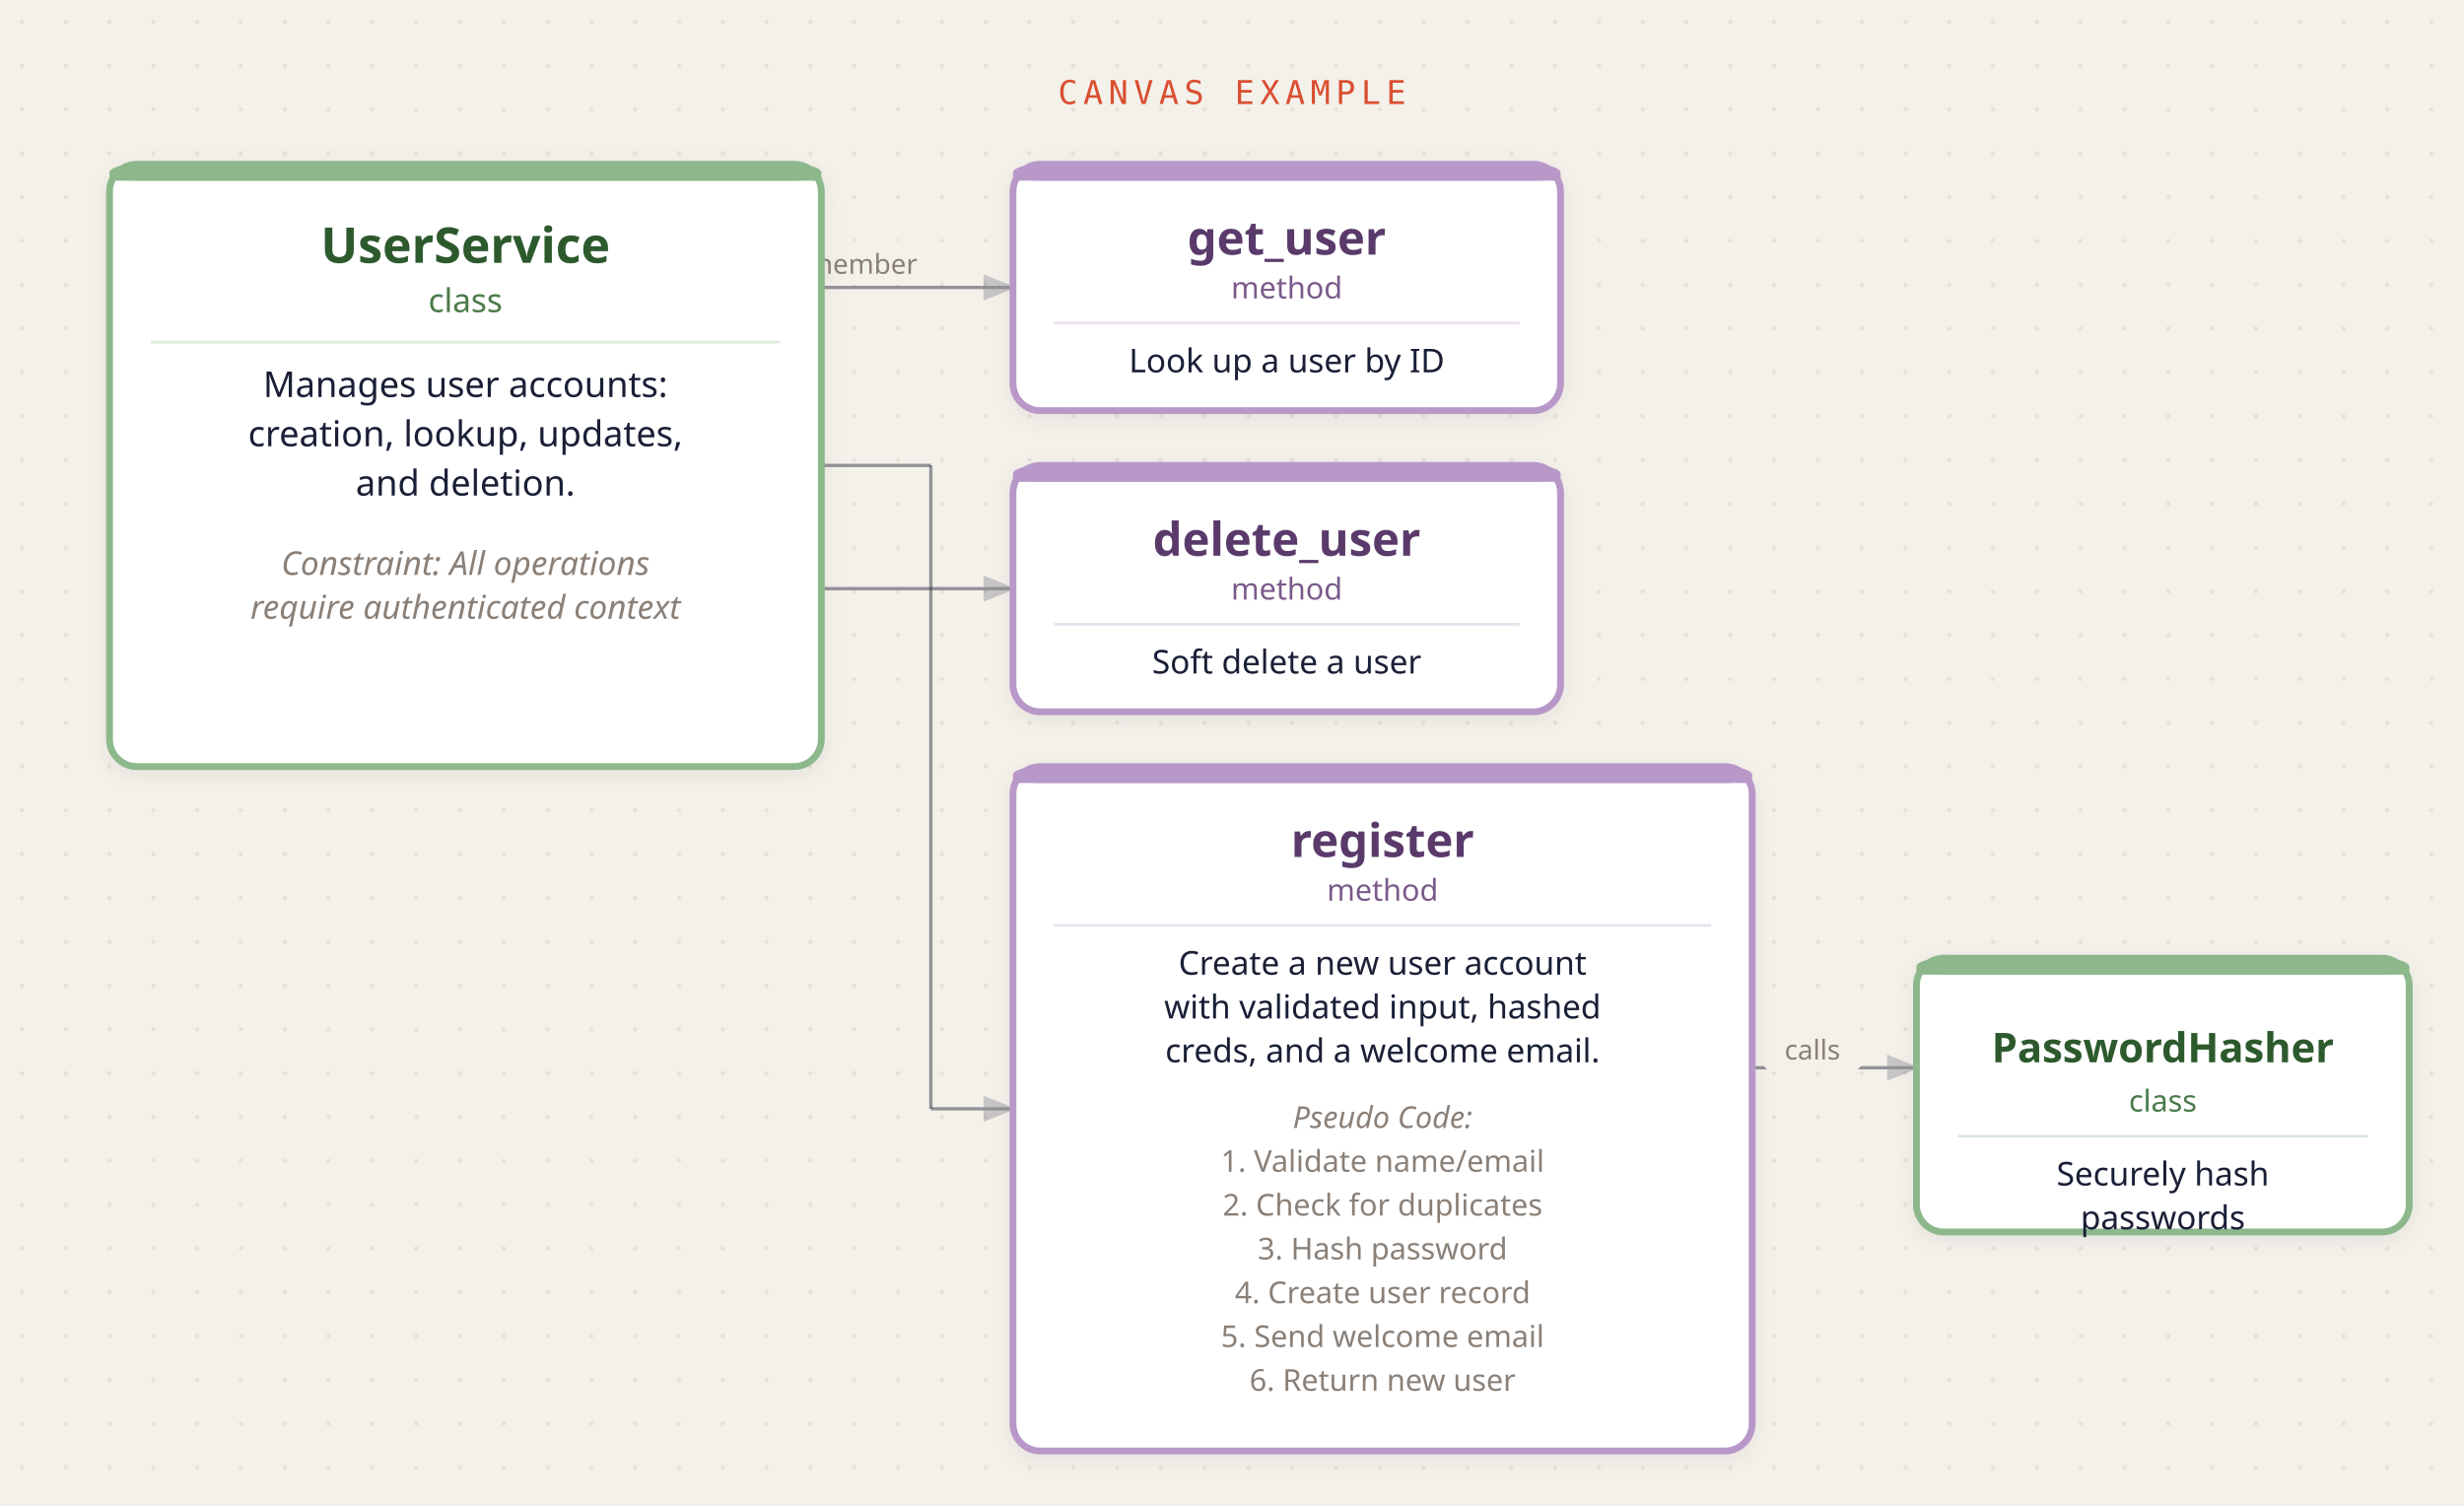
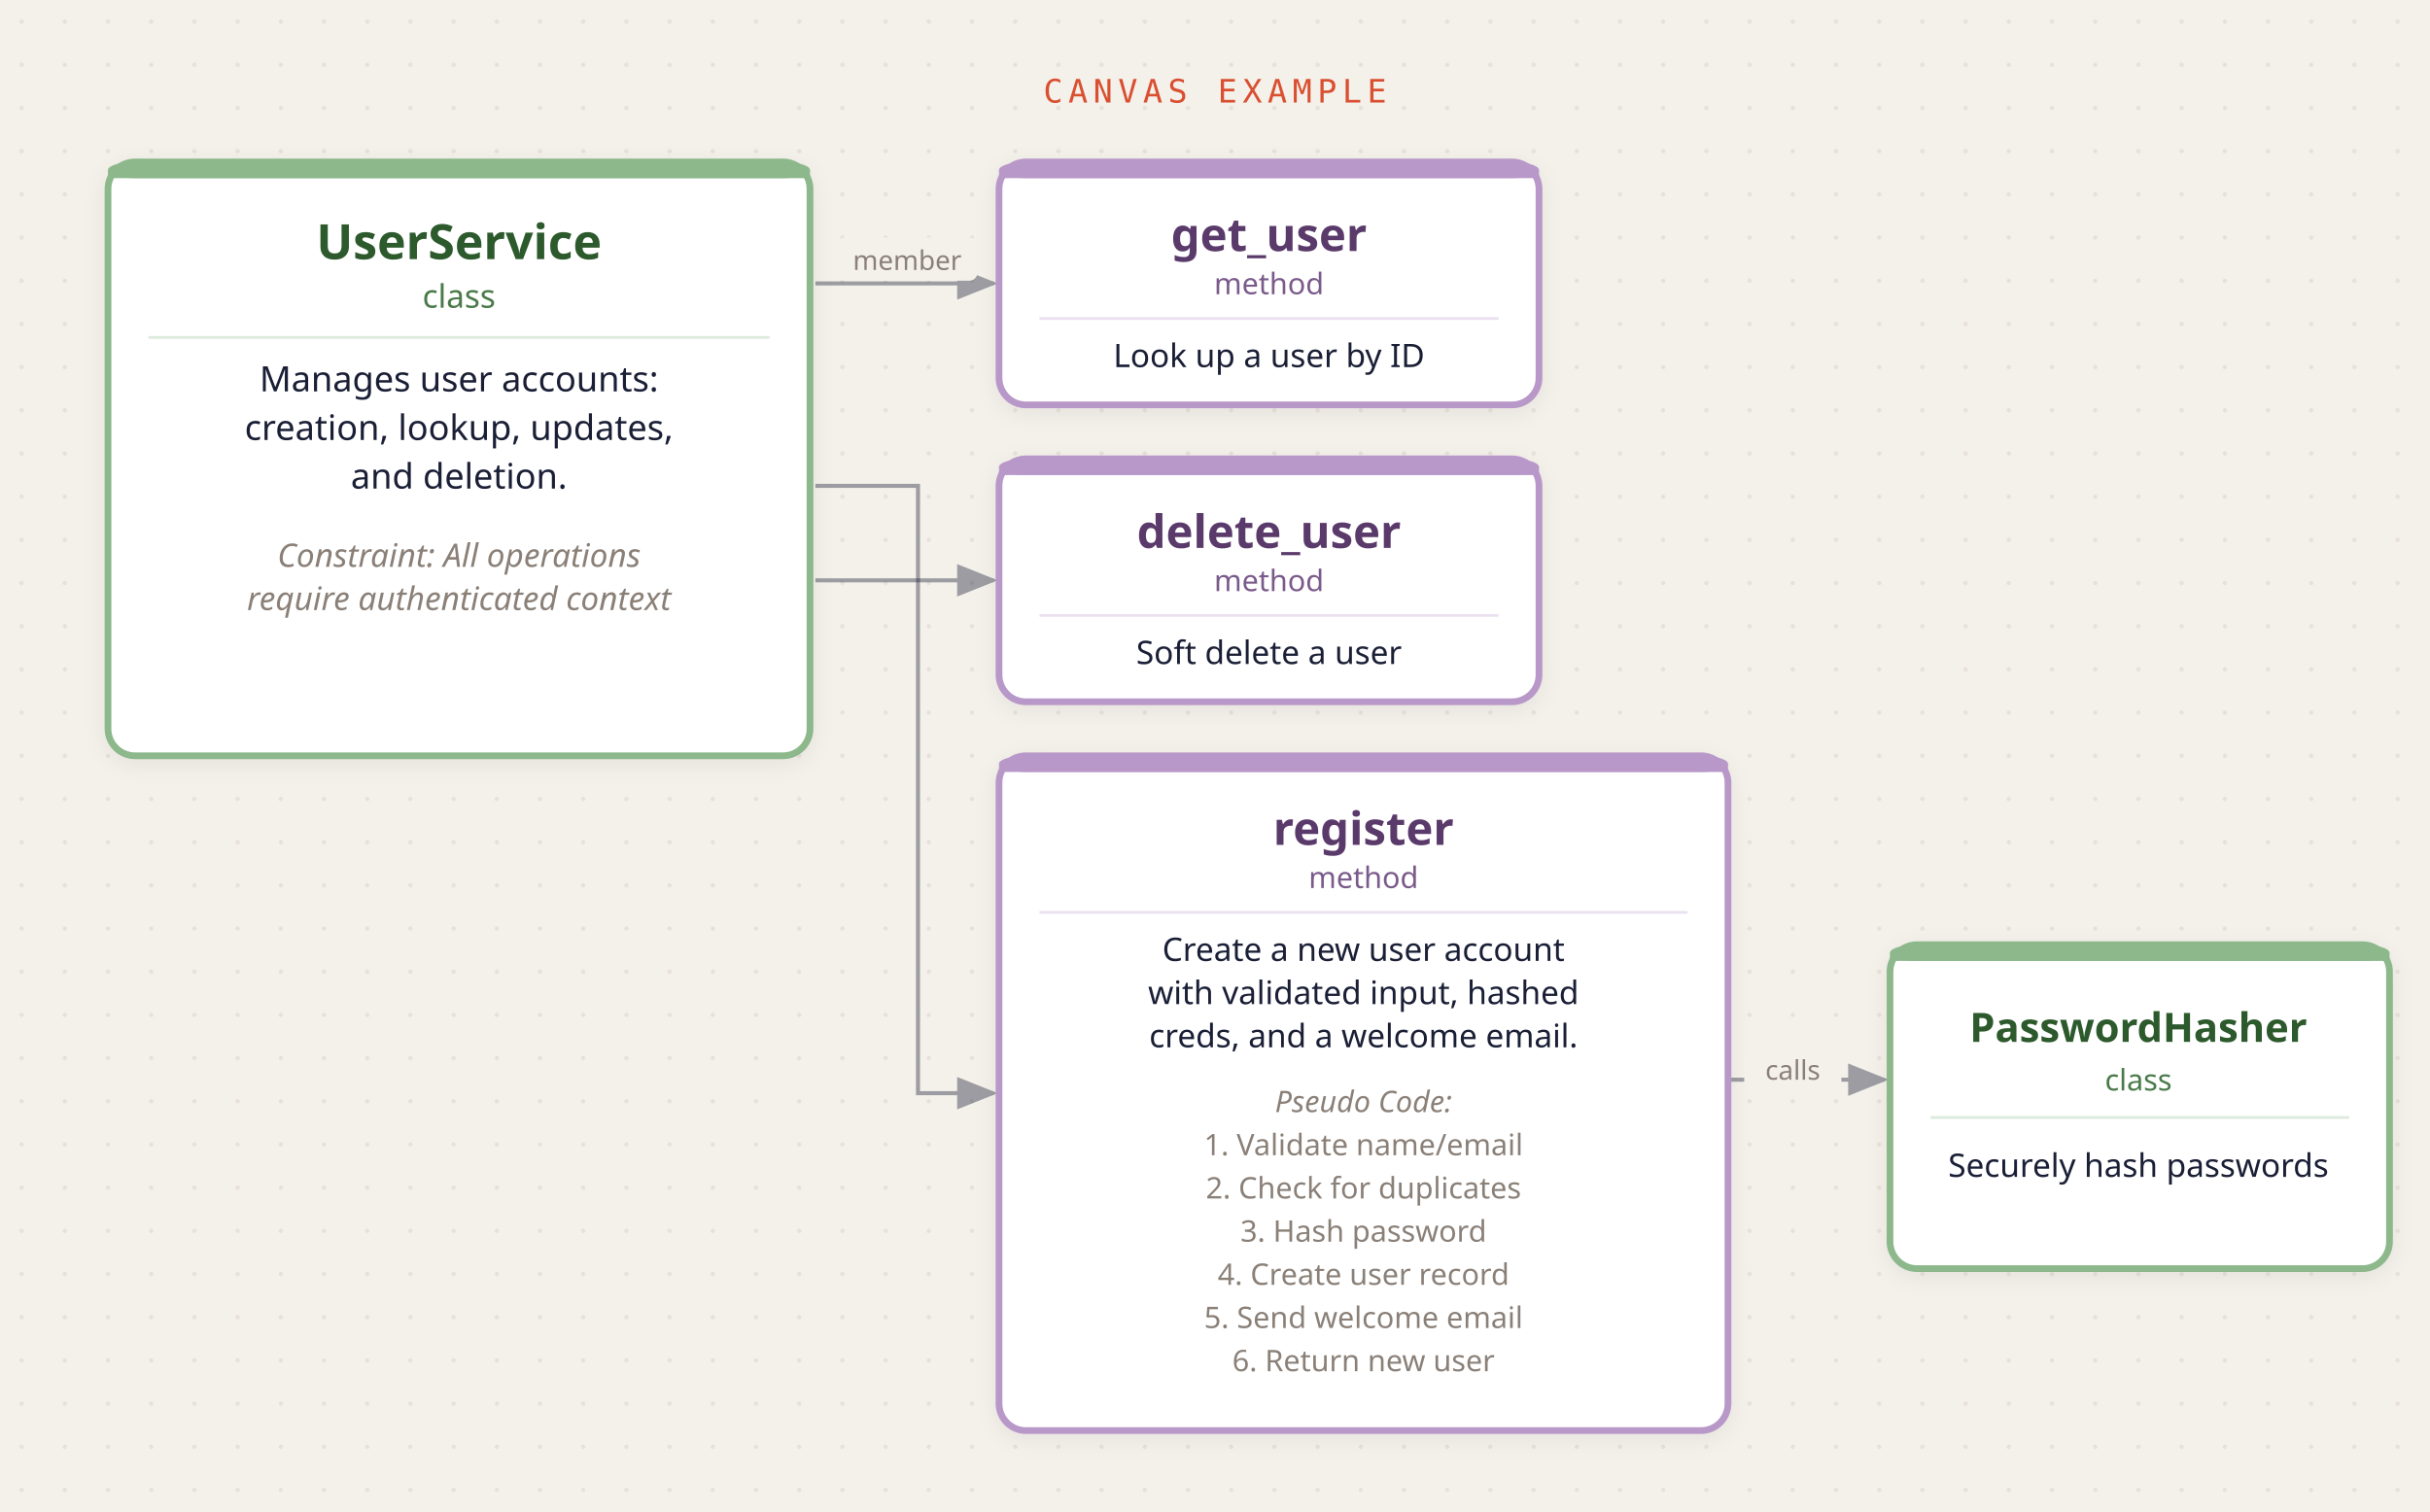
- <svg xmlns="http://www.w3.org/2000/svg" viewBox="0 0 900 550" width="900" height="550">
+ <svg xmlns="http://www.w3.org/2000/svg" viewBox="0 0 900 560" width="900" height="560">
  <defs>
    <pattern id="dots" x="0" y="0" width="16" height="16" patternUnits="userSpaceOnUse">
      <circle cx="8" cy="8" r="0.8" fill="#a09080" opacity="0.15" />
    </pattern>
    <filter id="shadow">
      <feDropShadow dx="0" dy="2" stdDeviation="4" flood-color="#000" flood-opacity="0.06" />
    </filter>
    <marker id="arrow-ink" markerWidth="10" markerHeight="8" refX="9" refY="4" orient="auto">
-       <path d="M0,0 L10,4 L0,8 Z" fill="#1a1f36" opacity="0.45" />
+       <path d="M0,0 L10,4 L0,8 Z" fill="#1a1f36" />
    </marker>
  </defs>
-   <rect width="900" height="550" fill="#f4f0ea" />
-   <rect width="900" height="550" fill="url(#dots)" />
+   <rect width="900" height="560" fill="#f4f0ea" />
+   <rect width="900" height="560" fill="url(#dots)" />
  <text x="450" y="38" text-anchor="middle" font-family="monospace" font-size="12" fill="#d94f30" letter-spacing="2">CANVAS EXAMPLE</text>
-   <line x1="300" y1="105" x2="370" y2="105" stroke="#1a1f36" stroke-width="1.2" opacity="0.45" marker-end="url(#arrow-ink)" />
-   <line x1="300" y1="215" x2="370" y2="215" stroke="#1a1f36" stroke-width="1.2" opacity="0.45" marker-end="url(#arrow-ink)" />
-   <line x1="300" y1="170" x2="340" y2="170" stroke="#1a1f36" stroke-width="1.2" opacity="0.45" />
-   <line x1="340" y1="170" x2="340" y2="405" stroke="#1a1f36" stroke-width="1.2" opacity="0.45" />
-   <line x1="340" y1="405" x2="370" y2="405" stroke="#1a1f36" stroke-width="1.2" opacity="0.45" marker-end="url(#arrow-ink)" />
-   <rect x="293" y="88" width="44" height="16" rx="3" fill="#f4f0ea" />
-   <text x="315" y="100" text-anchor="middle" font-family="sans-serif" font-size="10" fill="#8a8078">member</text>
-   <line x1="640" y1="390" x2="700" y2="390" stroke="#1a1f36" stroke-width="1.2" opacity="0.45" marker-end="url(#arrow-ink)" />
-   <rect x="644" y="375" width="36" height="16" rx="3" fill="#f4f0ea" />
-   <text x="662" y="387" text-anchor="middle" font-family="sans-serif" font-size="10" fill="#8a8078">calls</text>
+   <line x1="302" y1="105" x2="368" y2="105" stroke="#1a1f36" stroke-width="1.5" opacity="0.4" marker-end="url(#arrow-ink)" />
+   <line x1="302" y1="215" x2="368" y2="215" stroke="#1a1f36" stroke-width="1.5" opacity="0.4" marker-end="url(#arrow-ink)" />
+   <path d="M302,180 L340,180 L340,405 L368,405" fill="none" stroke="#1a1f36" stroke-width="1.5" opacity="0.4" marker-end="url(#arrow-ink)" />
+   <line x1="640" y1="400" x2="698" y2="400" stroke="#1a1f36" stroke-width="1.5" opacity="0.4" marker-end="url(#arrow-ink)" />
  <rect x="40" y="60" width="260" height="220" rx="10" fill="white" stroke="#8cb88c" stroke-width="2.5" filter="url(#shadow)" />
  <rect x="40" y="60" width="260" height="6" rx="10" fill="#8cb88c" />
  <rect x="40" y="63" width="260" height="3" fill="#8cb88c" />
  <text x="170" y="96" text-anchor="middle" font-family="sans-serif" font-size="18" font-weight="700" fill="#2d5a2d">UserService</text>
  <text x="170" y="114" text-anchor="middle" font-family="sans-serif" font-size="12" fill="#4a7a4a">class</text>
  <line x1="55" y1="125" x2="285" y2="125" stroke="#8cb88c" stroke-width="1" opacity="0.3" />
  <text x="170" y="145" text-anchor="middle" font-family="sans-serif" font-size="13" fill="#1a1f36">Manages user accounts:</text>
  <text x="170" y="163" text-anchor="middle" font-family="sans-serif" font-size="13" fill="#1a1f36">creation, lookup, updates,</text>
  <text x="170" y="181" text-anchor="middle" font-family="sans-serif" font-size="13" fill="#1a1f36">and deletion.</text>
  <text x="170" y="210" text-anchor="middle" font-family="sans-serif" font-size="12" fill="#8a8078" font-style="italic">Constraint: All operations</text>
  <text x="170" y="226" text-anchor="middle" font-family="sans-serif" font-size="12" fill="#8a8078" font-style="italic">require authenticated context</text>
  <rect x="370" y="60" width="200" height="90" rx="10" fill="white" stroke="#b898c8" stroke-width="2.5" filter="url(#shadow)" />
  <rect x="370" y="60" width="200" height="6" rx="10" fill="#b898c8" />
  <rect x="370" y="63" width="200" height="3" fill="#b898c8" />
  <text x="470" y="93" text-anchor="middle" font-family="sans-serif" font-size="17" font-weight="700" fill="#5a3a6a">get_user</text>
  <text x="470" y="109" text-anchor="middle" font-family="sans-serif" font-size="11" fill="#7a5a8a">method</text>
  <line x1="385" y1="118" x2="555" y2="118" stroke="#b898c8" stroke-width="1" opacity="0.3" />
  <text x="470" y="136" text-anchor="middle" font-family="sans-serif" font-size="12" fill="#1a1f36">Look up a user by ID</text>
  <rect x="370" y="170" width="200" height="90" rx="10" fill="white" stroke="#b898c8" stroke-width="2.5" filter="url(#shadow)" />
  <rect x="370" y="170" width="200" height="6" rx="10" fill="#b898c8" />
  <rect x="370" y="173" width="200" height="3" fill="#b898c8" />
  <text x="470" y="203" text-anchor="middle" font-family="sans-serif" font-size="17" font-weight="700" fill="#5a3a6a">delete_user</text>
  <text x="470" y="219" text-anchor="middle" font-family="sans-serif" font-size="11" fill="#7a5a8a">method</text>
  <line x1="385" y1="228" x2="555" y2="228" stroke="#b898c8" stroke-width="1" opacity="0.3" />
  <text x="470" y="246" text-anchor="middle" font-family="sans-serif" font-size="12" fill="#1a1f36">Soft delete a user</text>
  <rect x="370" y="280" width="270" height="250" rx="10" fill="white" stroke="#b898c8" stroke-width="2.5" filter="url(#shadow)" />
  <rect x="370" y="280" width="270" height="6" rx="10" fill="#b898c8" />
  <rect x="370" y="283" width="270" height="3" fill="#b898c8" />
  <text x="505" y="313" text-anchor="middle" font-family="sans-serif" font-size="17" font-weight="700" fill="#5a3a6a">register</text>
  <text x="505" y="329" text-anchor="middle" font-family="sans-serif" font-size="11" fill="#7a5a8a">method</text>
  <line x1="385" y1="338" x2="625" y2="338" stroke="#b898c8" stroke-width="1" opacity="0.3" />
  <text x="505" y="356" text-anchor="middle" font-family="sans-serif" font-size="12" fill="#1a1f36">Create a new user account</text>
  <text x="505" y="372" text-anchor="middle" font-family="sans-serif" font-size="12" fill="#1a1f36">with validated input, hashed</text>
  <text x="505" y="388" text-anchor="middle" font-family="sans-serif" font-size="12" fill="#1a1f36">creds, and a welcome email.</text>
  <text x="505" y="412" text-anchor="middle" font-family="sans-serif" font-size="11" fill="#8a8078" font-style="italic">Pseudo Code:</text>
  <text x="505" y="428" text-anchor="middle" font-family="sans-serif" font-size="11" fill="#8a8078">1. Validate name/email</text>
  <text x="505" y="444" text-anchor="middle" font-family="sans-serif" font-size="11" fill="#8a8078">2. Check for duplicates</text>
  <text x="505" y="460" text-anchor="middle" font-family="sans-serif" font-size="11" fill="#8a8078">3. Hash password</text>
  <text x="505" y="476" text-anchor="middle" font-family="sans-serif" font-size="11" fill="#8a8078">4. Create user record</text>
  <text x="505" y="492" text-anchor="middle" font-family="sans-serif" font-size="11" fill="#8a8078">5. Send welcome email</text>
  <text x="505" y="508" text-anchor="middle" font-family="sans-serif" font-size="11" fill="#8a8078">6. Return new user</text>
-   <rect x="700" y="350" width="180" height="100" rx="10" fill="white" stroke="#8cb88c" stroke-width="2.5" filter="url(#shadow)" />
-   <rect x="700" y="350" width="180" height="6" rx="10" fill="#8cb88c" />
-   <rect x="700" y="353" width="180" height="3" fill="#8cb88c" />
-   <text x="790" y="388" text-anchor="middle" font-family="sans-serif" font-size="15" font-weight="700" fill="#2d5a2d">PasswordHasher</text>
-   <text x="790" y="406" text-anchor="middle" font-family="sans-serif" font-size="11" fill="#4a7a4a">class</text>
-   <line x1="715" y1="415" x2="865" y2="415" stroke="#8cb88c" stroke-width="1" opacity="0.3" />
-   <text x="790" y="433" text-anchor="middle" font-family="sans-serif" font-size="12" fill="#1a1f36">Securely hash</text>
-   <text x="790" y="449" text-anchor="middle" font-family="sans-serif" font-size="12" fill="#1a1f36">passwords</text>
+   <rect x="700" y="350" width="185" height="120" rx="10" fill="white" stroke="#8cb88c" stroke-width="2.5" filter="url(#shadow)" />
+   <rect x="700" y="350" width="185" height="6" rx="10" fill="#8cb88c" />
+   <rect x="700" y="353" width="185" height="3" fill="#8cb88c" />
+   <text x="792" y="386" text-anchor="middle" font-family="sans-serif" font-size="15" font-weight="700" fill="#2d5a2d">PasswordHasher</text>
+   <text x="792" y="404" text-anchor="middle" font-family="sans-serif" font-size="11" fill="#4a7a4a">class</text>
+   <line x1="715" y1="414" x2="870" y2="414" stroke="#8cb88c" stroke-width="1" opacity="0.3" />
+   <text x="792" y="436" text-anchor="middle" font-family="sans-serif" font-size="12" fill="#1a1f36">Securely hash passwords</text>
+   <rect x="310" y="88" width="52" height="16" rx="3" fill="#f4f0ea" />
+   <text x="336" y="100" text-anchor="middle" font-family="sans-serif" font-size="10" fill="#8a8078">member</text>
+   <rect x="646" y="388" width="36" height="16" rx="3" fill="#f4f0ea" />
+   <text x="664" y="400" text-anchor="middle" font-family="sans-serif" font-size="10" fill="#8a8078">calls</text>
</svg>
